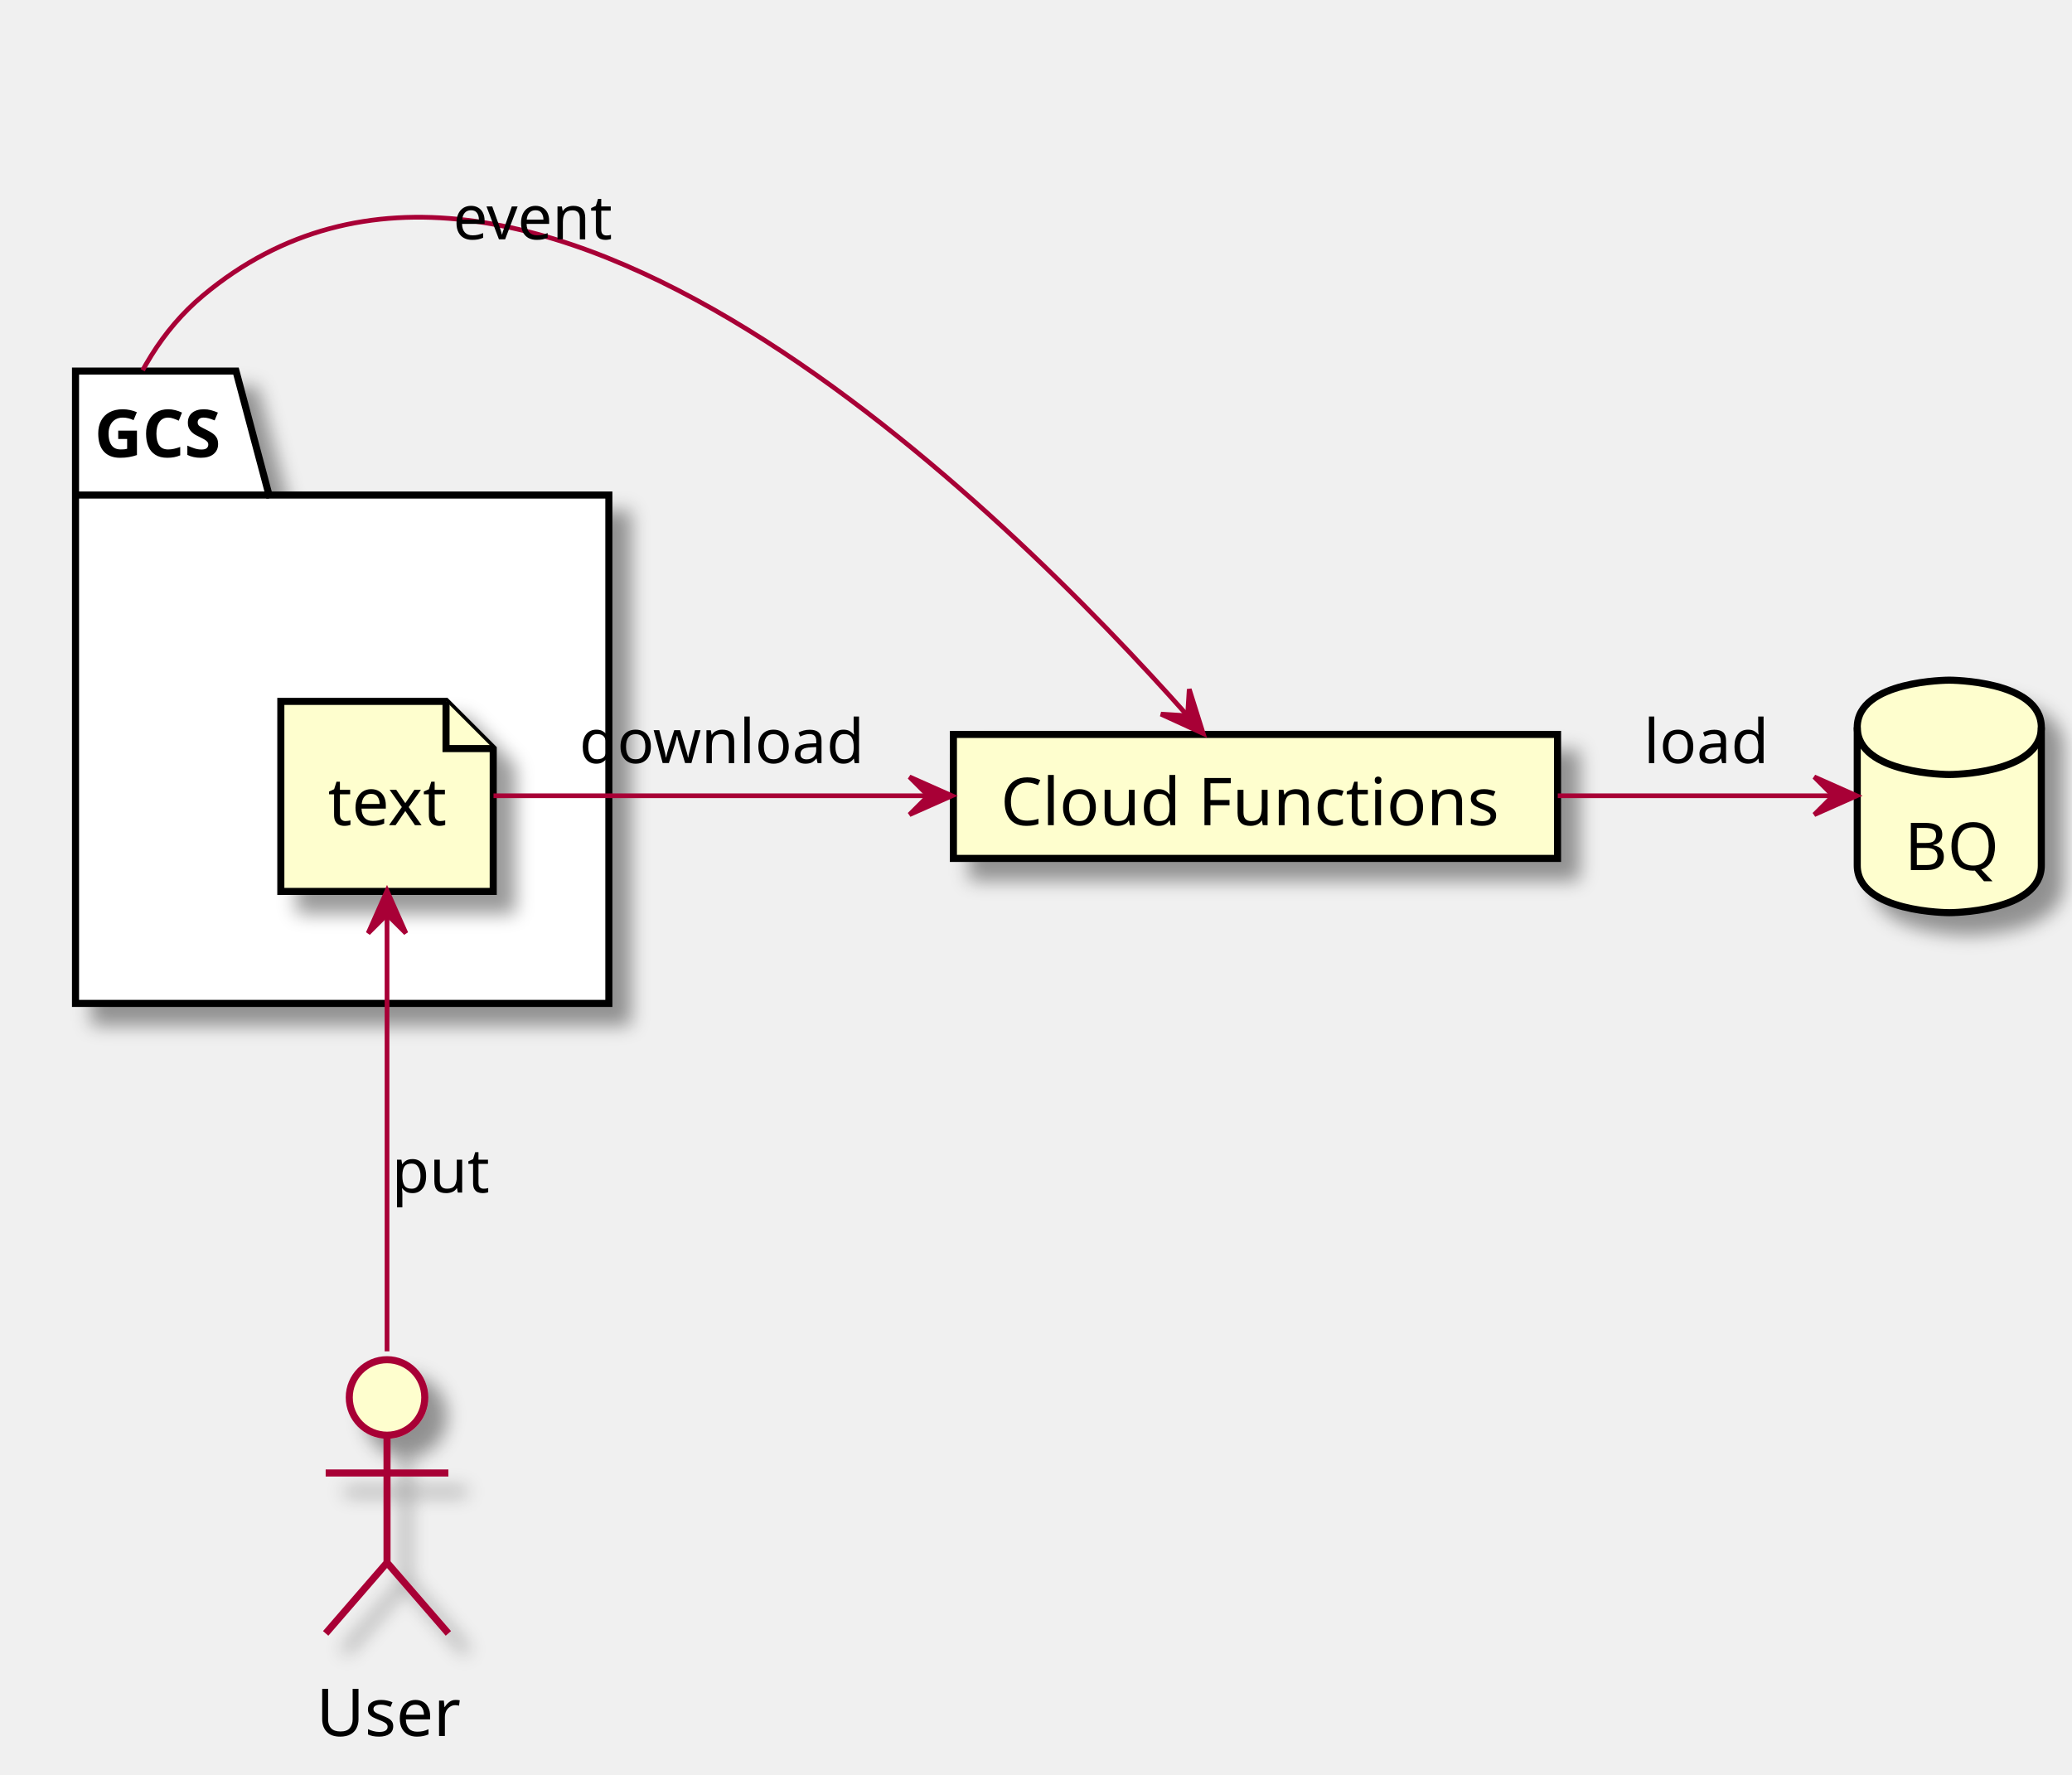
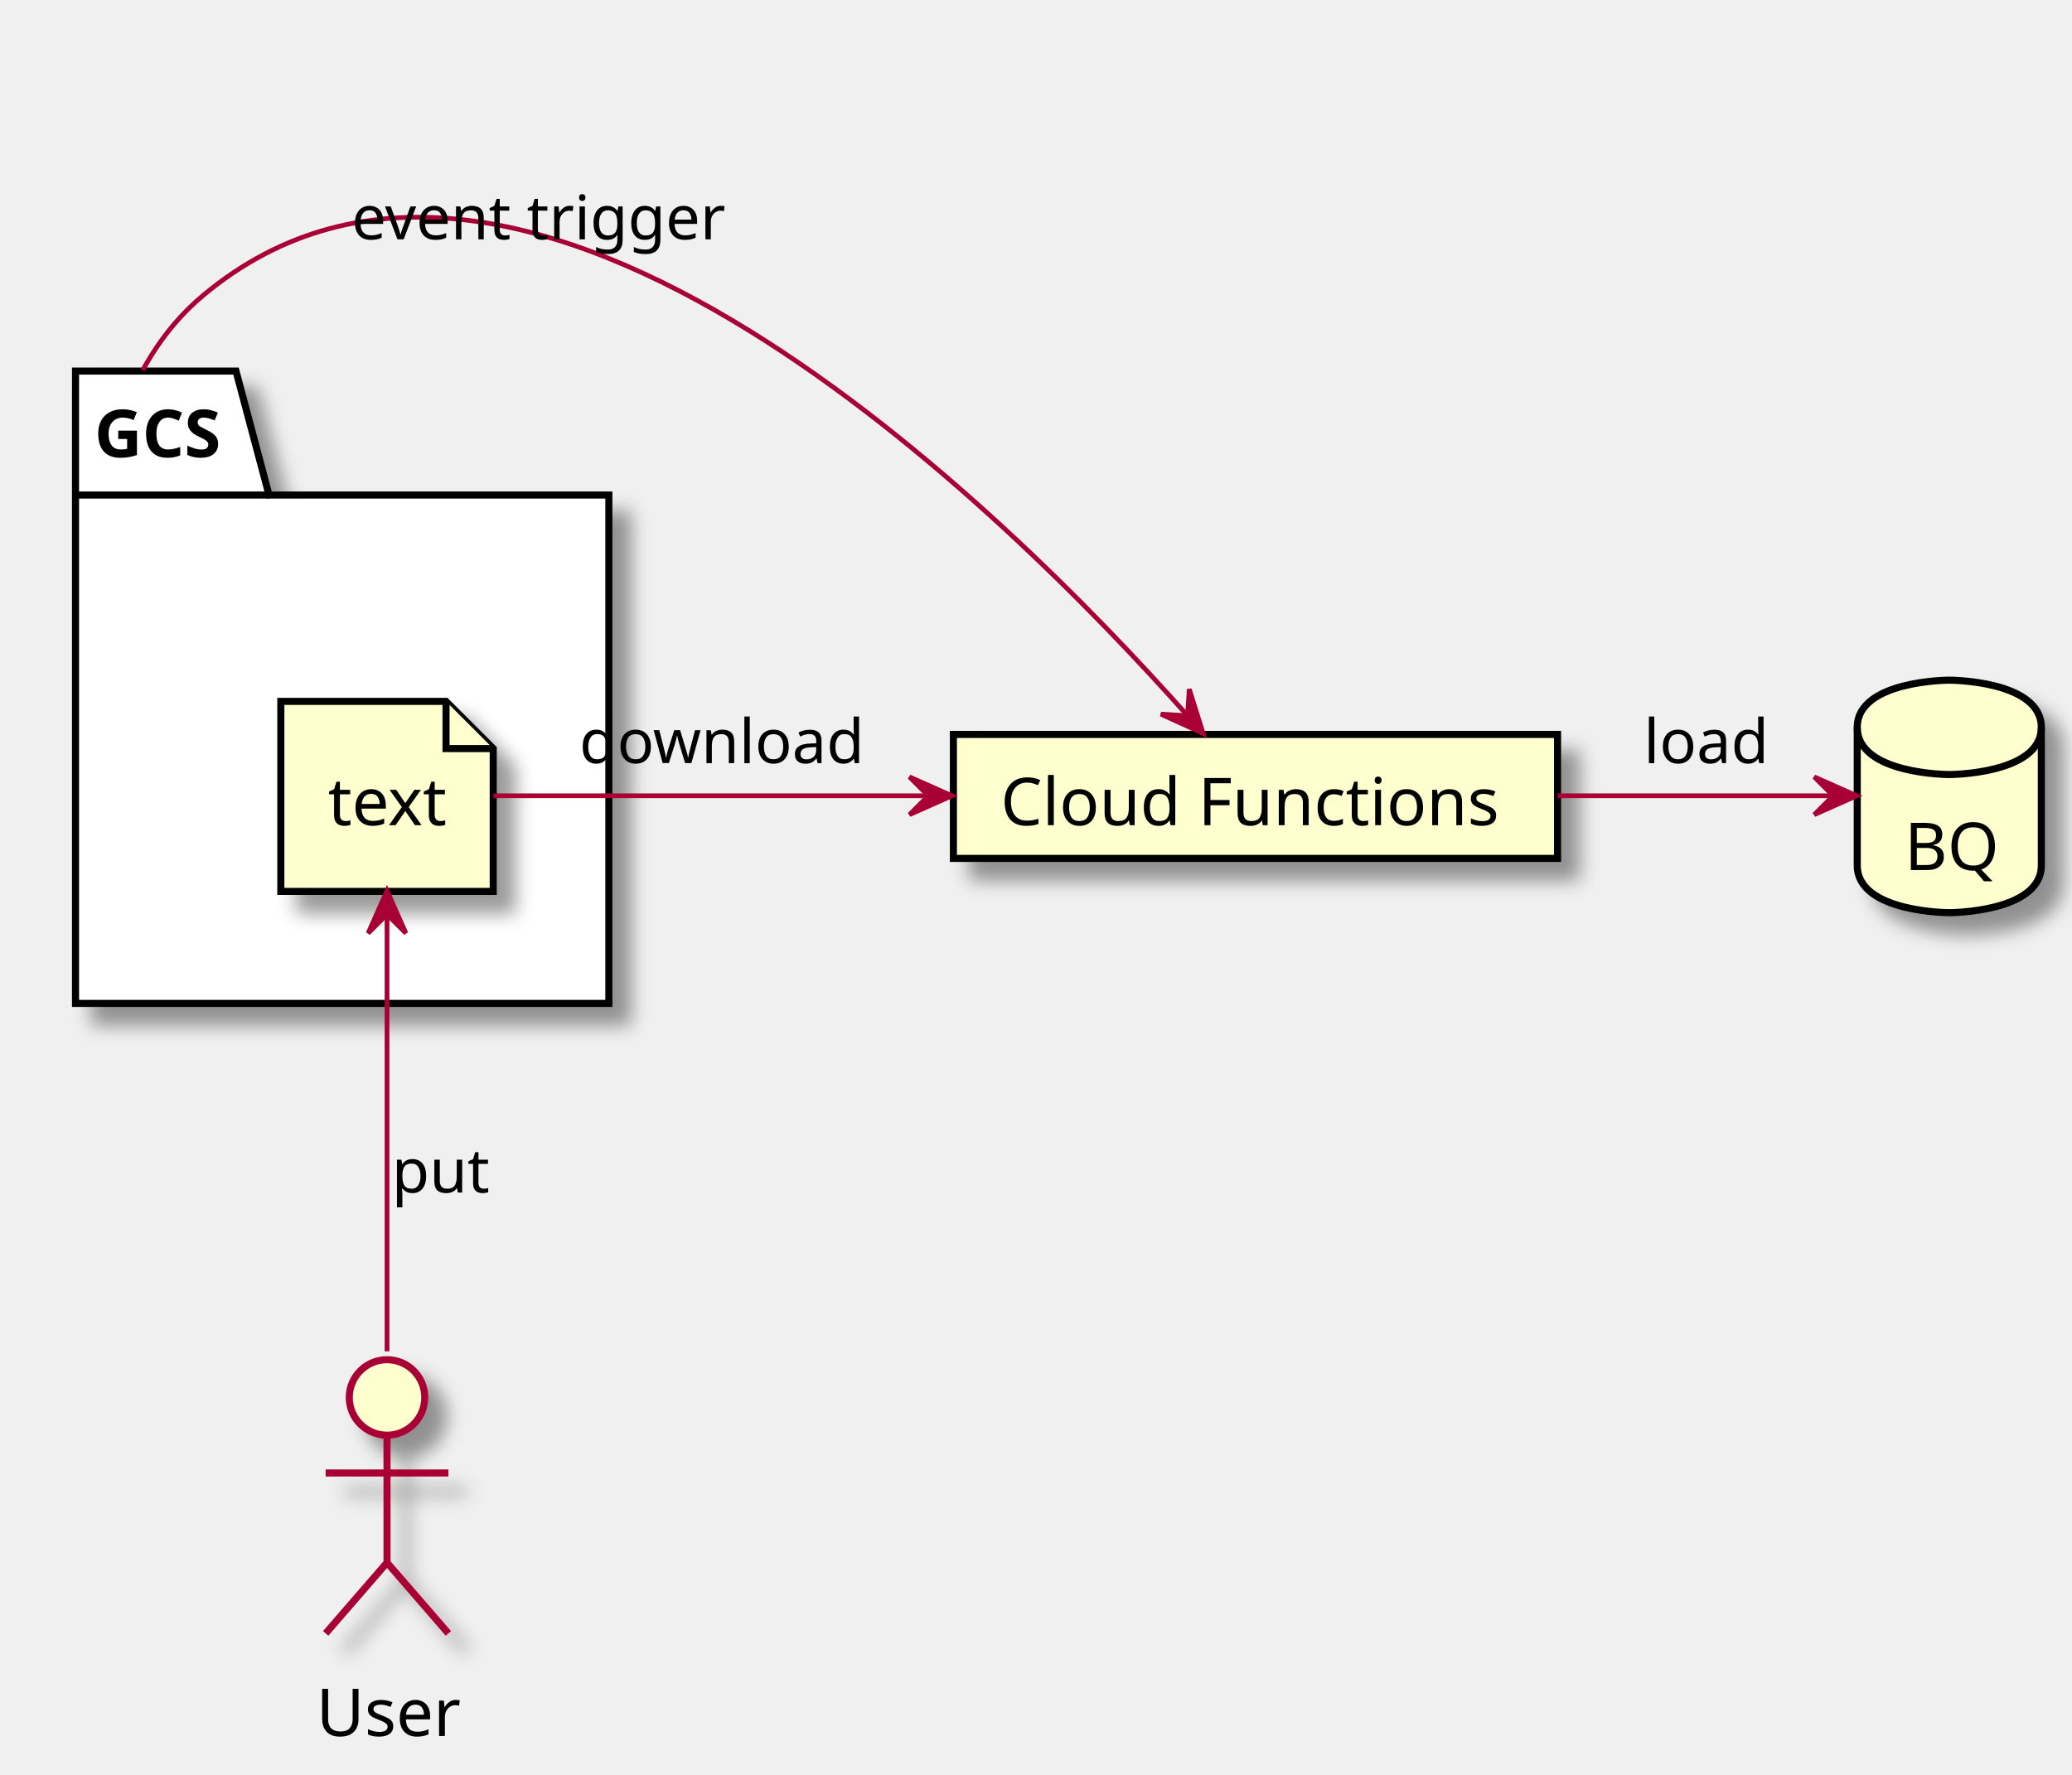
<svg xmlns="http://www.w3.org/2000/svg" contentScriptType="application/ecmascript" contentStyleType="text/css" height="376px" preserveAspectRatio="none" style="width:439px;height:376px;background:#FFFFFF;" version="1.1" viewBox="0 0 439 376" width="439px" zoomAndPan="magnify">
  <defs>
-     <filter height="300%" id="fmvew2dbyhmuy" width="300%" x="-1" y="-1">
+     <filter height="300%" id="f1eexbkm5p5tny" width="300%" x="-1" y="-1">
      <feGaussianBlur result="blurOut" stdDeviation="2.0" />
      <feColorMatrix in="blurOut" result="blurOut2" type="matrix" values="0 0 0 0 0 0 0 0 0 0 0 0 0 0 0 0 0 0 .4 0" />
      <feOffset dx="4.0" dy="4.0" in="blurOut2" result="blurOut3" />
      <feBlend in="SourceGraphic" in2="blurOut3" mode="normal" />
    </filter>
  </defs>
  <g>
-     <polygon fill="#FFFFFF" filter="url(#fmvew2dbyhmuy)" points="16,78.63,50,78.63,57,104.902,129,104.902,129,212.63,16,212.63,16,78.63" style="stroke:#000000;stroke-width:1.5;" />
+     <polygon fill="#FFFFFF" filter="url(#f1eexbkm5p5tny)" points="16,78.63,50,78.63,57,104.902,129,104.902,129,212.63,16,212.63,16,78.63" style="stroke:#000000;stroke-width:1.5;" />
    <line style="stroke:#000000;stroke-width:1.5;" x1="16" x2="57" y1="104.902" y2="104.902" />
    <text fill="#000000" font-family="sans-serif" font-size="14" font-weight="bold" lengthAdjust="spacing" textLength="28" x="20" y="96.87">GCS</text>
-     <polygon fill="#FEFECE" filter="url(#fmvew2dbyhmuy)" points="59.5,148.63,59.5,188.902,104.5,188.902,104.5,158.63,94.5,148.63,59.5,148.63" style="stroke:#000000;stroke-width:1.5;" />
+     <polygon fill="#FEFECE" filter="url(#f1eexbkm5p5tny)" points="59.5,148.63,59.5,188.902,104.5,188.902,104.5,158.63,94.5,148.63,59.5,148.63" style="stroke:#000000;stroke-width:1.5;" />
    <path d="M94.5,148.63 L94.5,158.63 L104.5,158.63 " fill="#FEFECE" style="stroke:#000000;stroke-width:1.5;" />
    <text fill="#000000" font-family="sans-serif" font-size="14" lengthAdjust="spacing" textLength="25" x="69.5" y="174.87">text</text>
-     <ellipse cx="82" cy="296.13" fill="#FEFECE" filter="url(#fmvew2dbyhmuy)" rx="8" ry="8" style="stroke:#A80036;stroke-width:1.5;" />
-     <path d="M82,304.13 L82,331.13 M69,312.13 L95,312.13 M82,331.13 L69,346.13 M82,331.13 L95,346.13 " fill="none" filter="url(#fmvew2dbyhmuy)" style="stroke:#A80036;stroke-width:1.5;" />
+     <ellipse cx="82" cy="296.13" fill="#FEFECE" filter="url(#f1eexbkm5p5tny)" rx="8" ry="8" style="stroke:#A80036;stroke-width:1.5;" />
+     <path d="M82,304.13 L82,331.13 M69,312.13 L95,312.13 M82,331.13 L69,346.13 M82,331.13 L95,346.13 " fill="none" filter="url(#f1eexbkm5p5tny)" style="stroke:#A80036;stroke-width:1.5;" />
    <text fill="#000000" font-family="sans-serif" font-size="14" lengthAdjust="spacing" textLength="30" x="67" y="367.87">User</text>
-     <rect fill="#FEFECE" filter="url(#fmvew2dbyhmuy)" height="26.272" style="stroke:#000000;stroke-width:1.5;" width="128" x="202" y="155.63" />
+     <rect fill="#FEFECE" filter="url(#f1eexbkm5p5tny)" height="26.272" style="stroke:#000000;stroke-width:1.5;" width="128" x="202" y="155.63" />
    <text fill="#000000" font-family="sans-serif" font-size="14" lengthAdjust="spacing" textLength="108" x="212" y="174.87">Cloud Functions</text>
-     <path d="M393.5,154.13 C393.5,144.13 413,144.13 413,144.13 C413,144.13 432.5,144.13 432.5,154.13 L432.5,183.402 C432.5,193.402 413,193.402 413,193.402 C413,193.402 393.5,193.402 393.5,183.402 L393.5,154.13 " fill="#FEFECE" filter="url(#fmvew2dbyhmuy)" style="stroke:#000000;stroke-width:1.5;" />
+     <path d="M393.5,154.13 C393.5,144.13 413,144.13 413,144.13 C413,144.13 432.5,144.13 432.5,154.13 L432.5,183.402 C432.5,193.402 413,193.402 413,193.402 C413,193.402 393.5,193.402 393.5,183.402 L393.5,154.13 " fill="#FEFECE" filter="url(#f1eexbkm5p5tny)" style="stroke:#000000;stroke-width:1.5;" />
    <path d="M393.5,154.13 C393.5,164.13 413,164.13 413,164.13 C413,164.13 432.5,164.13 432.5,154.13 " fill="none" style="stroke:#000000;stroke-width:1.5;" />
    <text fill="#000000" font-family="sans-serif" font-size="14" lengthAdjust="spacing" textLength="19" x="403.5" y="184.37">BQ</text>
    <path d="M82,193.77 C82,218.32 82,256.84 82,286.36 " fill="none" id="text-backto-user" style="stroke:#A80036;stroke-width:1.0;" />
    <polygon fill="#A80036" points="82,188.75,78,197.75,82,193.75,86,197.75,82,188.75" style="stroke:#A80036;stroke-width:1.0;" />
    <text fill="#000000" font-family="sans-serif" font-size="13" lengthAdjust="spacing" textLength="21" x="83" y="252.71">put</text>
    <path d="M30.23,78.46 C30.313,78.307 30.398,78.154 30.482,78.002 C30.652,77.697 30.824,77.394 30.998,77.092 C31.347,76.489 31.705,75.892 32.074,75.302 C35.025,70.58 38.626,66.289 43,62.63 C110.68,6 213.71,108.99 251.48,151.51 " fill="none" id="gcs-to-cf" style="stroke:#A80036;stroke-width:1.0;" />
    <polygon fill="#A80036" points="254.92,155.43,251.968,146.034,251.613,151.68,245.968,151.325,254.92,155.43" style="stroke:#A80036;stroke-width:1.0;" />
-     <text fill="#000000" font-family="sans-serif" font-size="13" lengthAdjust="spacing" textLength="34" x="96" y="50.71">event</text>
+     <text fill="#000000" font-family="sans-serif" font-size="13" lengthAdjust="spacing" textLength="77" x="74.5" y="50.71">event trigger</text>
    <path d="M104.56,168.63 C127.43,168.63 163.97,168.63 196.51,168.63 " fill="none" id="text-to-cf" style="stroke:#A80036;stroke-width:1.0;" />
    <polygon fill="#A80036" points="201.69,168.63,192.69,164.63,196.69,168.63,192.69,172.63,201.69,168.63" style="stroke:#A80036;stroke-width:1.0;" />
    <text fill="#000000" font-family="sans-serif" font-size="13" lengthAdjust="spacing" textLength="61" x="122.75" y="161.71">download</text>
    <path d="M330.05,168.63 C350.62,168.63 372.2,168.63 388.2,168.63 " fill="none" id="cf-to-bq" style="stroke:#A80036;stroke-width:1.0;" />
    <polygon fill="#A80036" points="393.39,168.63,384.39,164.63,388.39,168.63,384.39,172.63,393.39,168.63" style="stroke:#A80036;stroke-width:1.0;" />
    <text fill="#000000" font-family="sans-serif" font-size="13" lengthAdjust="spacing" textLength="27" x="348.25" y="161.71">load</text>
  </g>
</svg>
